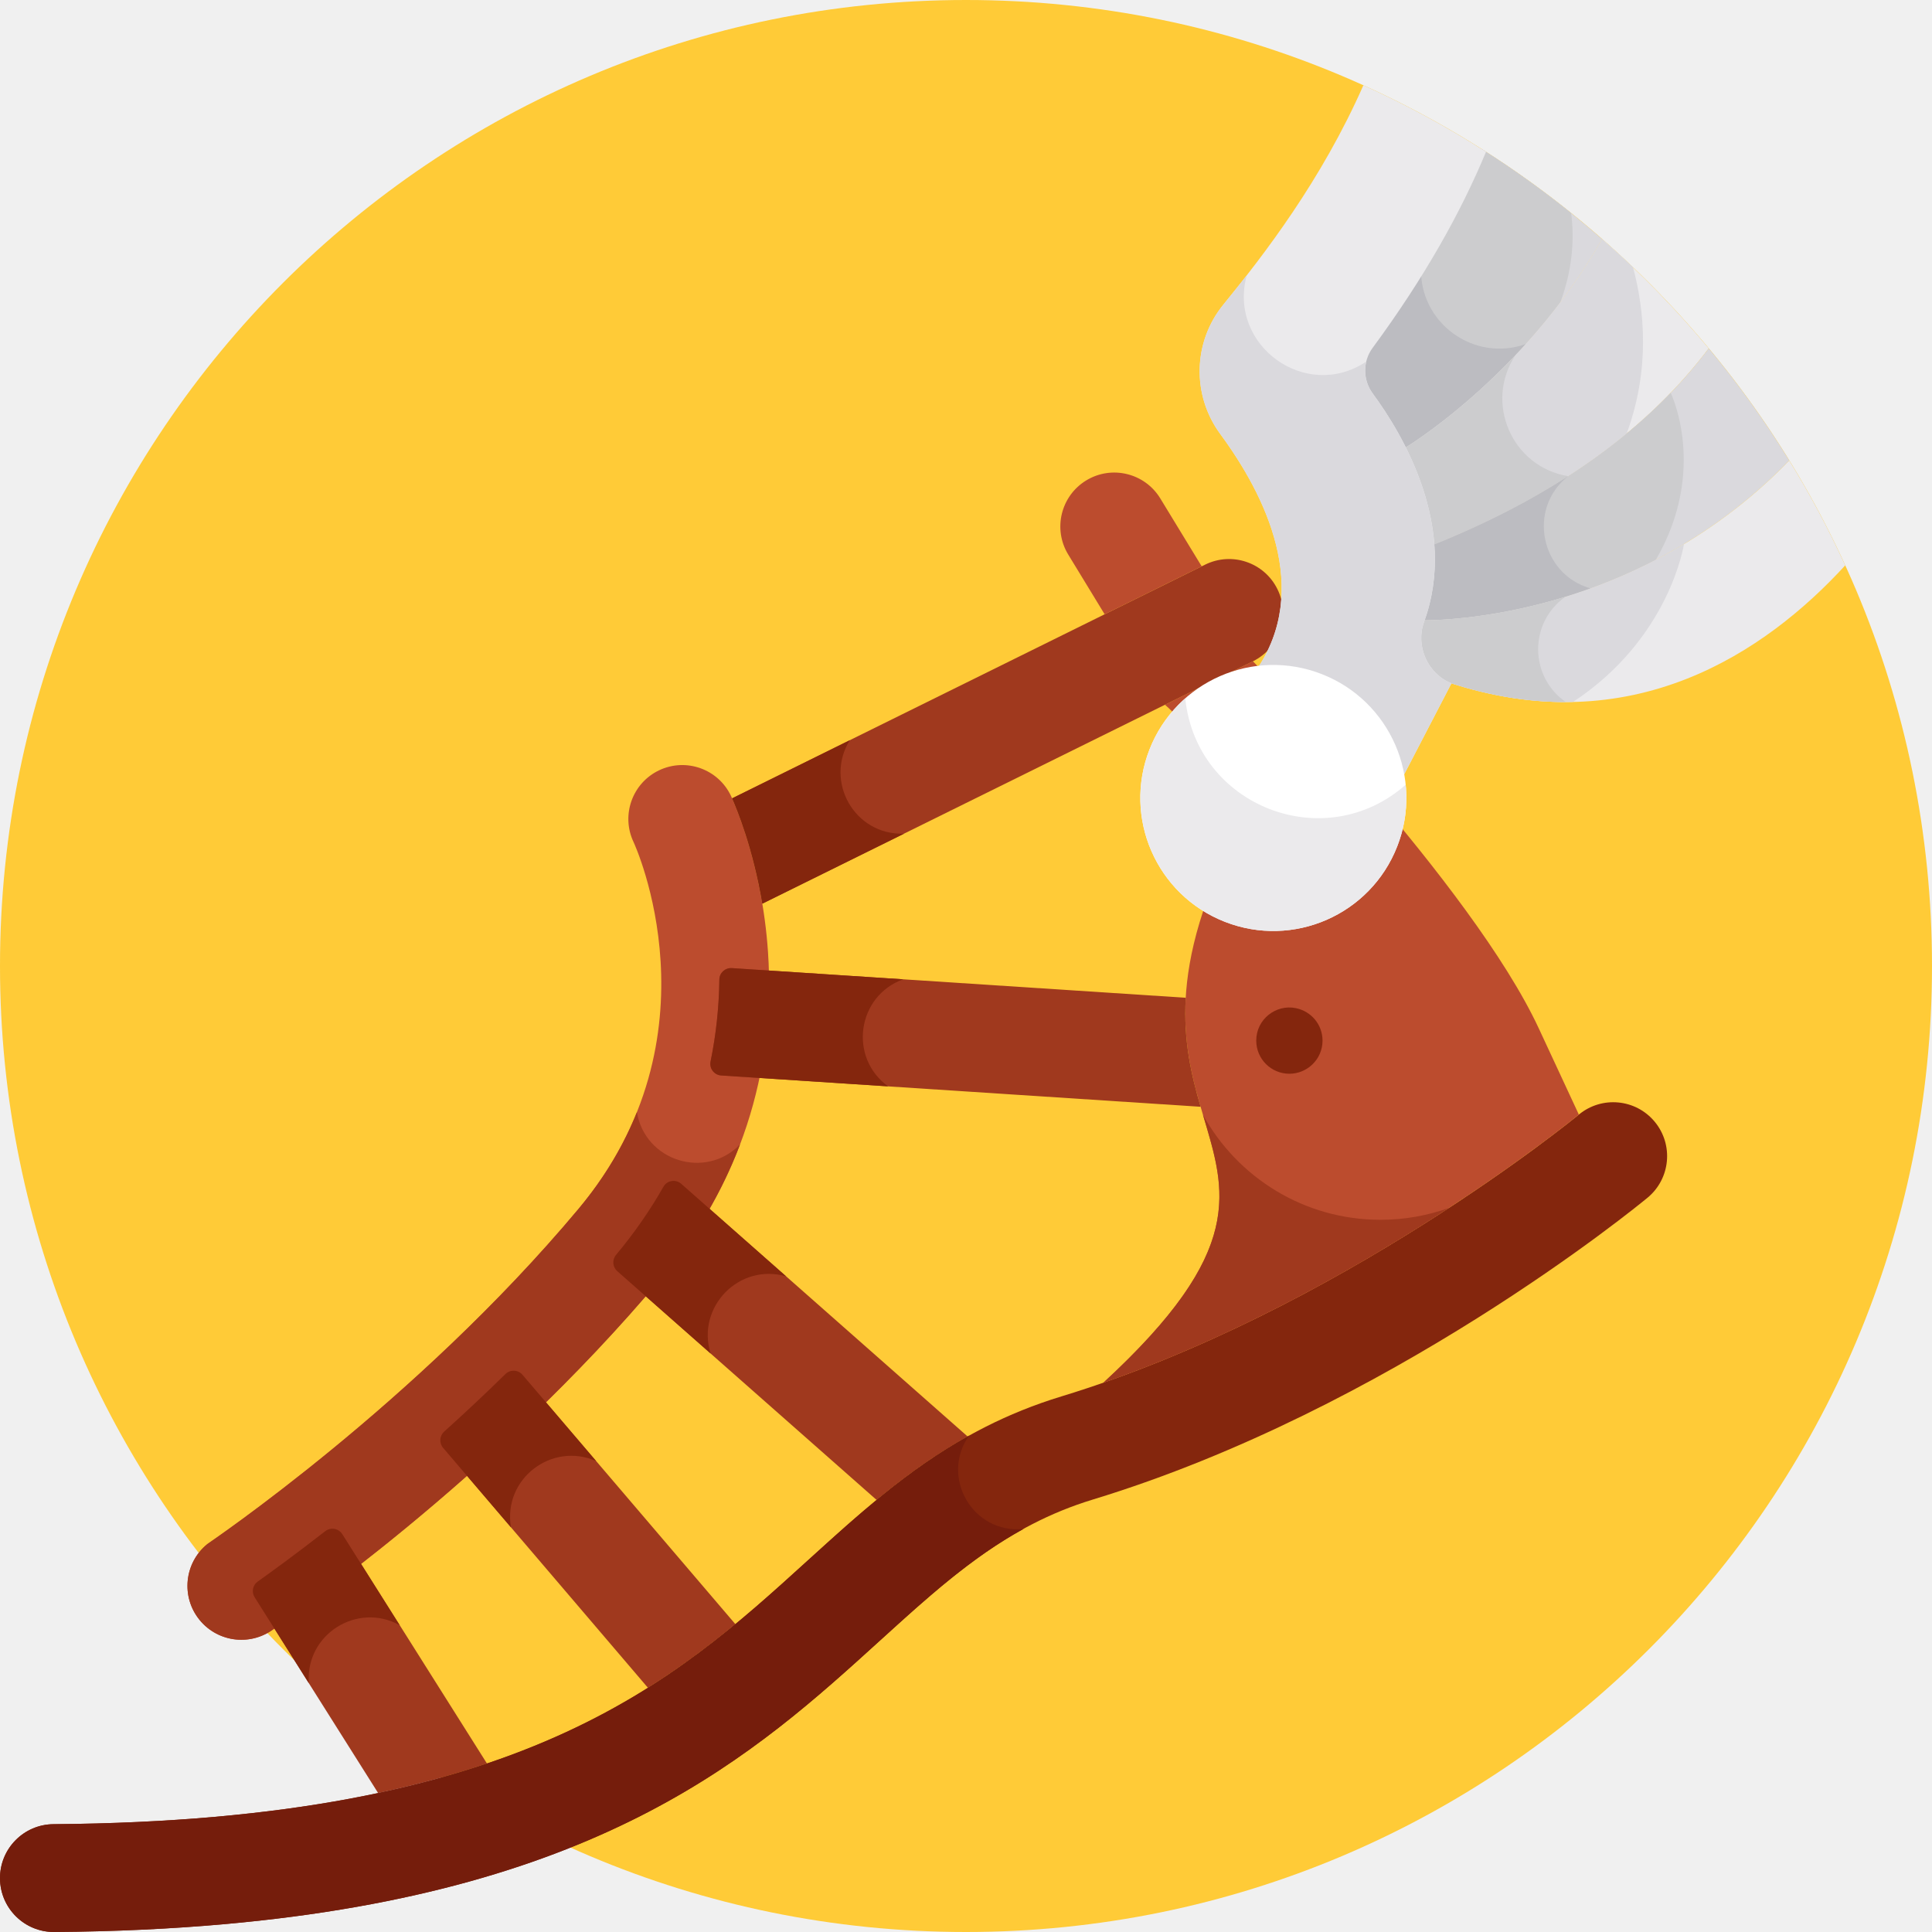
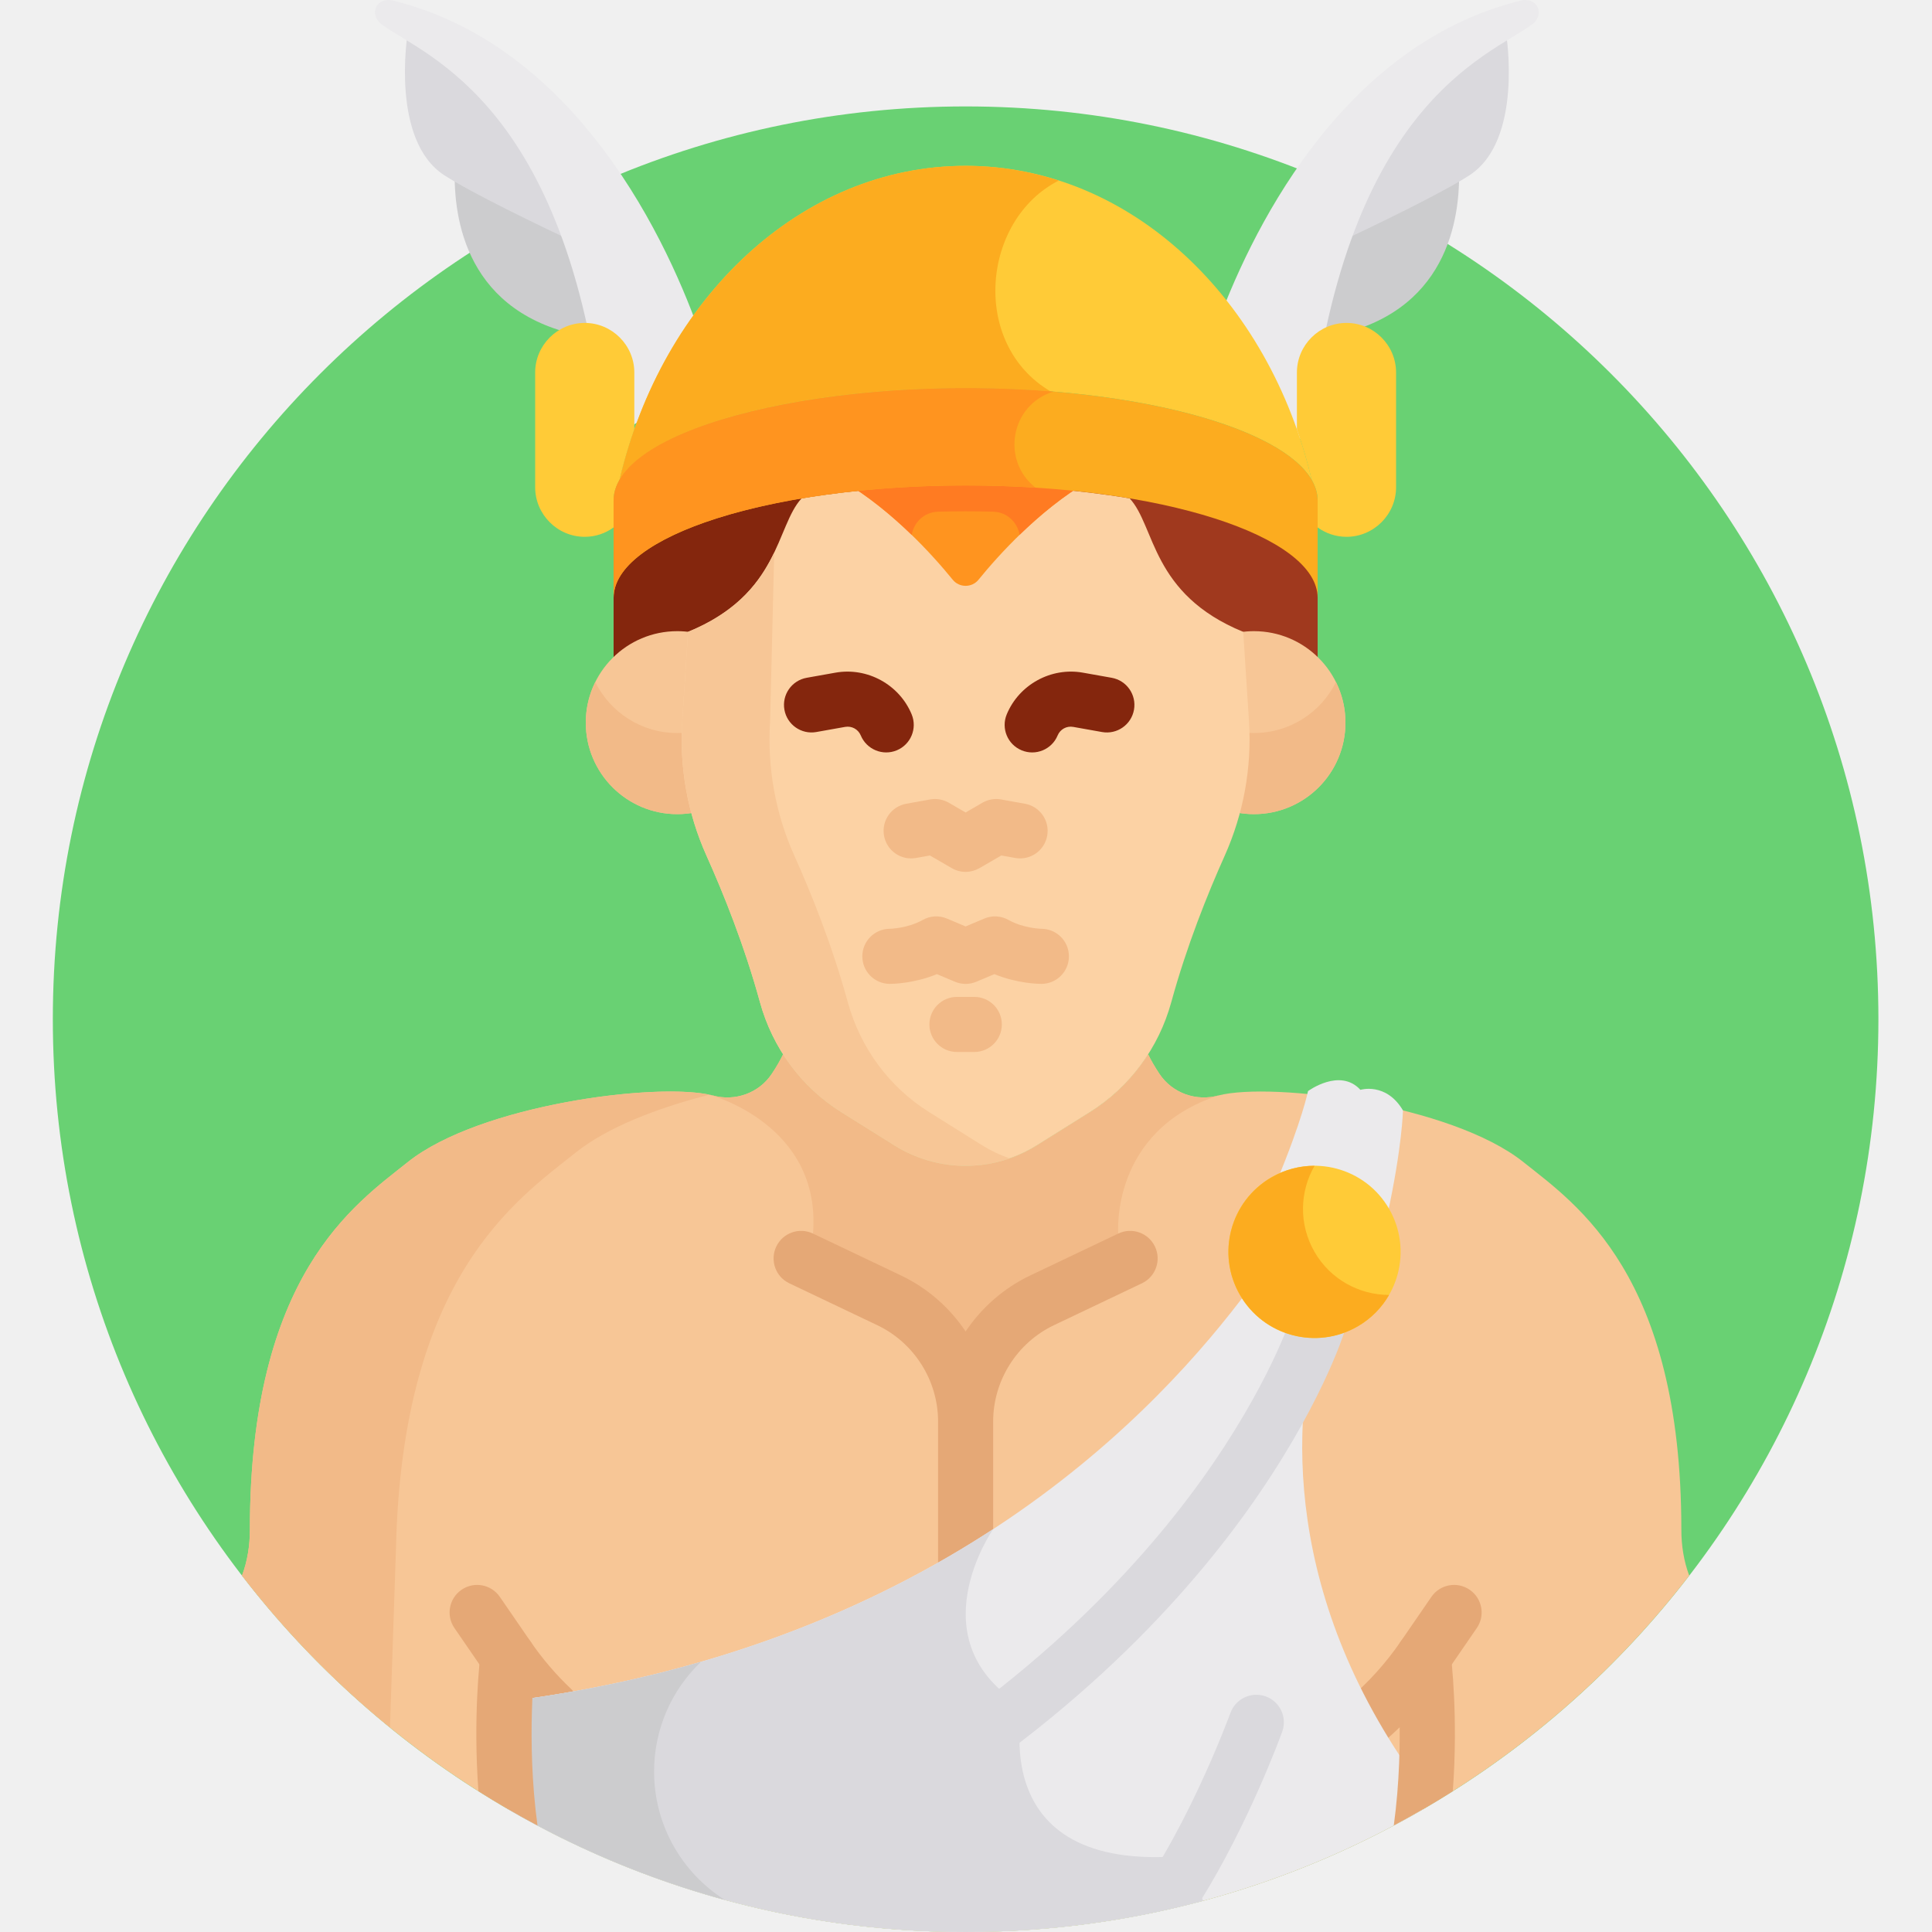
- <svg xmlns="http://www.w3.org/2000/svg" height="512pt" viewBox="0 0 512 512" width="512pt">
-   <path d="m512 256c0 141.387-114.613 256-256 256-141.383 0-256-114.613-256-256s114.617-256 256-256c141.387 0 256 114.613 256 256zm0 0" fill="#ffcb37" />
-   <path d="m59.328 509.934c-13.801 1.227-28.719 1.941-44.934 2.066-7.891.059-14.336-6.289-14.395-14.18-.059-7.887 6.293-14.336 14.176-14.395 124.02-.93 164.277-37.52 199.797-69.797 19.637-17.844 38.184-34.695 67.297-43.562 73.242-22.301 136.516-74.168 137.145-74.688 6.082-5.027 15.086-4.172 20.113 1.906 5.027 6.082 4.172 15.086-1.906 20.117-2.754 2.277-68.371 56.047-147.027 80-22.973 6.992-38.469 21.074-56.406 37.375-32.875 29.867-72.836 66.168-173.859 75.156zm0 0" fill="#84260d" />
-   <path d="m308.719 186.77s23.152 18.469 11.156 51.723c-23.523 65.219 36.836 68.703-27.469 127.934 68.402-23.828 125.41-70.555 126.008-71.047l-10.617-22.84c-17.551-37.754-75.758-97.293-75.758-97.293zm0 0" fill="#bc4c2e" />
-   <path d="m52.891 429.301c-4.984-6.113-4.07-15.113 2.043-20.098.449-.367 55.184-37.207 98.367-88.82 38.332-45.816 14.848-96.703 14.605-97.215-3.387-7.125-.355-15.648 6.773-19.035 7.125-3.383 15.648-.352 19.031 6.773.336.703 8.215 17.52 9.82 41.414 2.141 31.82-7.652 61.695-28.316 86.398-45.012 53.797-100.301 91.059-102.223 92.625-6.117 4.988-15.117 4.07-20.102-2.043zm0 0" fill="#bc4c2e" />
-   <g fill="#a0391e">
-     <path d="m168.789 294.719c-3.398 8.492-8.379 17.164-15.488 25.664-43.184 51.613-97.918 88.453-98.367 88.82-6.113 4.984-7.027 13.984-2.043 20.098s13.984 7.027 20.098 2.043c1.926-1.566 57.215-38.828 102.223-92.629 9.117-10.895 16.113-22.797 20.906-35.426-9.168 9.43-25.199 4.41-27.328-8.57zm0 0" />
-     <path d="m338.52 156.109c-3.492-7.07-12.059-9.973-19.133-6.48l-125.371 61.941c1.195 2.676 5.52 13.066 8.008 27.91l130.02-64.234c7.07-3.492 9.973-12.062 6.477-19.137zm0 0" />
-     <path d="m191.129 285.012 127.047 8.297c-2.391-8.223-4.598-17.348-3.941-28.891l-120.309-7.859c-1.754-.113-3.266 1.258-3.289 3.02-.094 7.398-.879 14.66-2.332 21.746-.375 1.828.961 3.566 2.824 3.688zm0 0" />
-     <path d="m100.207 475.172c10.547-2.242 20.113-4.875 28.844-7.82l-38.34-60.785c-.977-1.547-3.078-1.91-4.52-.785-8.16 6.352-14.469 10.902-17.898 13.352-1.332.949-1.684 2.773-.809 4.16zm0 0" />
-     <path d="m171.711 447.285c8.59-5.395 16.172-11.09 23.168-16.871l-56.414-66.082c-1.168-1.363-3.242-1.445-4.523-.188-5.508 5.398-10.953 10.492-16.23 15.246-1.25 1.121-1.375 3.023-.285 4.301zm0 0" />
-     <path d="m232.305 397.5c7.484-6.168 15.324-11.895 24.117-16.824l-75.887-66.953c-1.469-1.297-3.758-.918-4.727.785-3.555 6.27-7.734 12.289-12.527 18.02 0 0-.016.016-.02.023-1.082 1.289-.945 3.203.316 4.312zm0 0" />
+ <svg xmlns="http://www.w3.org/2000/svg" height="512pt" viewBox="-14 0 512 512" width="512pt">
+   <path d="m483.797 270.102c0 133.598-108.301 241.898-241.898 241.898-133.598 0-241.898-108.301-241.898-241.898 0-133.598 108.301-241.898 241.898-241.898 133.598 0 241.898 108.301 241.898 241.898zm0 0" fill="#69d173" />
+   <path d="m140.184 64.125c2.676 7.488 5.051 16.047 6.977 25.871-34.973-3.23-40.535-28-40.668-42.848 8.223 4.812 22.977 11.941 33.691 16.977zm0 0" fill="#ccccce" />
+   <path d="m140.184 65.098c-12.043-5.66-29.203-13.969-36.438-18.652-14.281-9.25-9.754-37.281-9.754-37.281 8.504 6.41 31.727 15.406 46.191 55.934zm0 0" fill="#dad9dd" />
+   <path d="m172.469 91.301c-6.75-20.316-30.273-78.289-82.262-91.137-4.477-1.109-6.668 3.688-2.938 6.398 11.668 8.484 50.406 21.23 59.148 111.176l18.406-12.641c2.254-4.848 4.812-9.457 7.645-13.797zm0 0" fill="#ebeaec" />
+   <path d="m338.98 64.125c-2.672 7.488-5.051 16.047-6.977 25.871 34.973-3.23 40.535-28 40.672-42.848-8.223 4.812-22.98 11.941-33.695 16.977zm0 0" fill="#ccccce" />
+   <path d="m338.98 65.098c12.047-5.66 29.207-13.969 36.441-18.652 14.281-9.25 9.75-37.281 9.75-37.281-8.504 6.41-31.723 15.406-46.191 55.934zm0 0" fill="#dad9dd" />
+   <path d="m388.957.164c-48.559 12.004-72.289 63.379-80.707 86.66 5.02 6.875 9.293 14.543 12.707 22.816l11.789 8.098c8.746-89.945 47.484-102.691 59.148-111.176 3.73-2.711 1.539-7.508-2.938-6.398zm0 0" fill="#ebeaec" />
+   <path d="m247.945 127.41c5.156 3.875 13.758 7.898 26.363 6.395 21.672-2.59 8.43 25.105 41.156 38.512l.043.699c1.23-.191 2.496-.293 3.781-.293 6.082 0 11.641 2.246 15.898 5.949v-32.535c-15.84-10.562-48.715-18.012-87.242-18.727zm0 0" fill="#a0391e" />
+   <path d="m148.609 146.137v32.535c4.258-3.703 9.816-5.949 15.902-5.949 1.285 0 2.547.102 3.777.293l.047-.703c32.723-13.402 19.48-41.098 41.156-38.508 12.605 1.504 21.203-2.52 26.359-6.395-38.527.715-71.398 8.164-87.242 18.727zm0 0" fill="#84260d" />
+   <path d="m318.312 167.266c-1.285 0-2.547.102-3.777.297l1.484 22.91c.543 8.379-.324 16.758-2.527 24.801 1.559.316 3.168.484 4.82.484 13.391 0 24.246-10.855 24.246-24.246s-10.855-24.246-24.246-24.246zm0 0" fill="#f7c696" />
+   <path d="m318.312 194.258c-.727 0-1.441-.039-2.152-.102.109 7.145-.789 14.254-2.668 21.121 1.559.312 3.168.48 4.82.48 13.391 0 24.246-10.855 24.246-24.246 0-3.863-.906-7.508-2.512-10.75-3.965 7.996-12.203 13.496-21.734 13.496zm0 0" fill="#f2ba88" />
+   <path d="m167.781 190.449 1.48-22.887c-1.23-.195-2.492-.297-3.777-.297-13.391 0-24.246 10.855-24.246 24.246s10.855 24.246 24.246 24.246c1.645 0 3.254-.168 4.805-.48-2.203-8.051-3.055-16.441-2.508-24.828zm0 0" fill="#f7c696" />
+   <path d="m167.641 194.156c-.711.062-1.43.102-2.156.102-9.531 0-17.77-5.5-21.734-13.496-1.605 3.242-2.512 6.887-2.512 10.75 0 13.391 10.855 24.246 24.246 24.246 1.645 0 3.25-.168 4.805-.48-1.879-6.863-2.762-13.977-2.648-21.121zm0 0" fill="#f2ba88" />
+   <path d="m433.66 417.547c-1.441-3.852-2.082-7.977-2.082-12.141 0-67.613-27.812-86.223-41.852-97.438-19.09-15.25-66.484-21.316-80.781-17.672-5.902 1.668-12.262-.59-15.668-5.691-1.305-1.957-2.281-3.68-3.016-5.211-3.922 6.141-9.152 11.41-15.438 15.34l-14.051 8.793c-11.547 7.227-26.203 7.227-37.75 0l-14.059-8.797c-6.281-3.93-11.512-9.195-15.43-15.336-.734 1.531-1.711 3.254-3.016 5.211-3.402 5.102-9.762 7.359-15.664 5.691-14.297-3.645-61.695 2.422-80.785 17.672-14.035 11.215-41.848 29.824-41.848 97.438 0 4.164-.641 8.289-2.086 12.141 44.227 57.434 113.668 94.453 191.762 94.453 78.098 0 147.535-37.02 191.762-94.453zm0 0" fill="#f7c696" />
+   <path d="m241.898 361.918 40.453-35.012s-2.219-27.234 26.594-36.613c-5.902 1.668-12.262-.586-15.668-5.691-1.305-1.953-2.281-3.68-3.016-5.207-3.922 6.141-9.152 11.41-15.438 15.34l-14.051 8.793c-11.547 7.227-26.203 7.227-37.75 0l-14.059-8.797c-6.281-3.93-11.512-9.195-15.43-15.336-.734 1.531-1.711 3.254-3.016 5.207-3.402 5.105-9.762 7.359-15.664 5.691-.27-.066-.574-.125-.863-.188 0 0 29.812 7.785 27.457 36.801zm0 0" fill="#f2ba88" />
+   <path d="m342.559 460.625c-2.613-3.07-2.242-7.68.828-10.289 5.254-4.469 9.895-9.617 13.801-15.301l8.145-11.848c2.281-3.324 6.828-4.168 10.148-1.883 3.324 2.281 4.168 6.828 1.883 10.148l-8.141 11.852c-4.633 6.742-10.145 12.848-16.375 18.148-3.082 2.625-7.688 2.227-10.289-.828zm0 0" fill="#e5a876" />
+   <path d="m127.254 458.137c-4.727-4.477-8.992-9.469-12.676-14.832l-8.145-11.852c-2.285-3.32-1.441-7.867 1.883-10.148 3.324-2.285 7.867-1.441 10.148 1.883l8.145 11.848c3.105 4.523 6.703 8.73 10.688 12.504 2.926 2.773 3.051 7.395.277 10.32-2.766 2.922-7.387 3.055-10.32.277zm0 0" fill="#e5a876" />
+   <path d="m315.465 167.449c-24.445-10.012-23.242-27.992-30.102-35.379-27.117-4.57-59.773-4.578-86.93 0-6.855 7.387-5.656 25.367-30.098 35.379l-1.527 23.59c-.793 12.242 1.379 24.508 6.41 35.695 4.484 9.977 10.047 23.797 14.172 38.836 3.316 12.082 10.957 22.52 21.574 29.16l14.059 8.797c11.547 7.227 26.203 7.227 37.75 0l14.051-8.793c10.625-6.645 18.27-17.086 21.582-29.168 4.105-14.961 9.633-28.715 14.105-38.68 5.043-11.238 7.277-23.531 6.48-35.824zm0 0" fill="#fcd2a4" />
+   <path d="m246.305 303.527-14.062-8.797c-10.617-6.641-18.258-17.078-21.574-29.16-4.125-15.039-9.688-28.859-14.172-38.836-5.031-11.188-7.207-23.453-6.41-35.695l1.09-44.609c-3.527 7.332-9.172 15.422-22.84 21.02l-1.527 23.59c-.793 12.242 1.379 24.508 6.41 35.695 4.484 9.977 10.047 23.797 14.176 38.836 3.312 12.082 10.953 22.52 21.574 29.16l14.059 8.797c9.242 5.785 20.477 6.926 30.512 3.449-2.504-.867-4.934-2.008-7.234-3.449zm0 0" fill="#f7c696" />
+   <g fill="#ffcb37">
+     <path d="m330.566 123.379c.02.012.031.027.047.043-.016-.016-.031-.027-.047-.043zm0 0" />
+     <path d="m342.836 85.578c-7.227 0-13.141 5.91-13.141 13.137v15.074c1.531 4.344 2.848 8.816 3.926 13.414h-.004c1.027 1.77 1.57 3.598 1.57 5.461v7.109c2.156 1.559 4.797 2.488 7.648 2.488 7.227 0 13.137-5.91 13.137-13.137v-30.41c0-7.227-5.91-13.137-13.137-13.137zm0 0" />
+     <path d="m148.609 132.664c0-1.867.543-3.691 1.57-5.461 1.078-4.598 2.395-9.07 3.922-13.41v-15.078c0-7.227-5.91-13.137-13.137-13.137-7.227 0-13.141 5.91-13.141 13.137v30.406c0 7.227 5.914 13.141 13.141 13.141 2.848 0 5.488-.93 7.645-2.488zm0 0" />
+     <path d="m153.184 123.422c.016-.016.031-.027.047-.043-.016.016-.031.027-.047.043zm0 0" />
  </g>
-   <path d="m292.742 162.793 25.719-12.707-10.973-18c-4.105-6.738-12.898-8.871-19.633-4.766-6.738 4.109-8.871 12.898-4.766 19.637zm0 0" fill="#bc4c2e" />
-   <path d="m341.699 284.555c-4.832 0-8.781-3.906-8.781-8.781 0-5.66 5.203-9.676 10.492-8.609 4.191.871 7.074 4.457 7.074 8.609-.004 4.996-4.102 8.781-8.785 8.781zm0 0" fill="#84260d" />
-   <path d="m392.645 39.496c-6.734 16.309-16.52 33.738-30.168 52.246-2.574 3.492-2.727 8.402.016 12.117 5.887 7.984 8.91 14.625 9.234 15.219 0 0 31.723-18.672 52.871-55.707-9.992-8.754-20.676-16.742-31.953-23.875zm0 0" fill="#dad9dd" />
-   <path d="m452.84 92.328c-8.641-10.379-18.086-20.062-28.242-28.957-21.148 37.031-52.871 55.707-52.871 55.707 3.59 7.398 6.598 16.242 7.148 25.703 35.457-14.055 58.883-32.461 73.965-52.453zm0 0" fill="#ebeaec" />
-   <path d="m474.176 122.035c-6.41-10.422-13.547-20.348-21.34-29.711-15.082 19.992-38.5 38.402-73.961 52.457.371 6.34-.359 12.957-2.777 19.602 0 0 55.102 1.969 98.078-42.348zm0 0" fill="#dad9dd" />
-   <path d="m489.004 149.828c-4.379-9.598-9.336-18.871-14.824-27.789-42.98 44.312-98.082 42.344-98.082 42.344-2.324 6.395.945 13.738 7.254 16.285 49.113 16.48 84.711-7.996 105.652-30.84zm0 0" fill="#ebeaec" />
-   <path d="m362.477 91.742c-2.574 3.492-2.727 8.406.016 12.117 5.887 7.984 8.91 14.629 9.234 15.219 0 0 22.156-13.039 41.781-38.941l.004-.008c3.188-8.664 3.766-16.617 2.859-23.66-7.57-6.09-15.488-11.762-23.727-16.973-6.734 16.309-16.52 33.738-30.168 52.246zm0 0" fill="#ccccce" />
-   <path d="m376.586 70.801c-4.164 6.82-8.84 13.797-14.109 20.941-2.574 3.492-2.727 8.402.016 12.117 5.887 7.984 8.91 14.629 9.234 15.219 0 0 15.867-9.34 32.641-27.91-13.824 4.93-28.332-5.664-27.781-20.367zm0 0" fill="#bcbcc1" />
-   <path d="m371.727 119.078c3.59 7.398 6.598 16.242 7.148 25.703 21.578-8.551 38.703-18.719 52.203-29.871 6.32-17.18 4.695-32.93 1.688-44.082-2.668-2.547-5.398-5.031-8.18-7.465-21.148 37.031-52.859 55.715-52.859 55.715zm0 0" fill="#dad9dd" />
-   <path d="m401.594 94.164c-15.707 16.578-29.867 24.914-29.867 24.914 3.59 7.398 6.598 16.242 7.148 25.703 14.055-5.566 26.207-11.824 36.711-18.59-14.93-2.438-22.289-19.504-13.992-32.027zm0 0" fill="#ccccce" />
-   <path d="m378.875 144.781c28.363-11.242 49.023-25.27 63.875-40.668 0 0 9.969 20.352-3.953 44.27-32.879 17.07-62.699 16-62.699 16 2.418-6.645 3.148-13.262 2.777-19.602zm0 0" fill="#ccccce" />
-   <path d="m415.598 126.184c-10.504 6.77-22.664 13.027-36.723 18.598.371 6.344-.359 12.957-2.777 19.602 0 0 20.066.711 45.426-8.449-13.32-3.762-16.84-21.195-5.926-29.75zm0 0" fill="#bcbcc1" />
-   <path d="m376.098 164.383s34.484 1.23 70.168-20.191c0 0-3.684 24.906-29.398 41.832-10.359.238-21.531-1.336-33.516-5.355-6.309-2.547-9.578-9.891-7.254-16.285zm0 0" fill="#dad9dd" />
-   <path d="m414.828 158.164c-22.105 6.805-38.73 6.219-38.73 6.219-2.324 6.395.945 13.738 7.254 16.285 11.246 3.773 21.777 5.391 31.59 5.379-9.602-6.676-9.871-20.961-.113-27.883zm0 0" fill="#ccccce" />
-   <path d="m393.812 40.227c-10.348-6.625-21.203-12.527-32.5-17.629-11.07 25.102-26.285 44.852-37.109 58.133-8.074 9.906-8.391 23.996-.816 34.285 11.883 16.137 24.328 41.129 9.496 62.641 11.309-.93 22.859 3.609 30.469 13.141 4.098 5.137 6.523 11.062 7.359 17.129l13.934-26.832c-6.309-2.547-9.582-9.891-7.254-16.285 9.094-24.992-5.562-49.609-13.609-60.523-2.66-3.605-2.672-8.508-.012-12.113 13.559-18.398 23.309-35.723 30.043-51.945zm0 0" fill="#ebeaec" />
-   <path d="m330.398 72.973c-2.176 2.789-4.258 5.379-6.195 7.758-8.074 9.906-8.391 23.996-.816 34.285 11.883 16.137 24.328 41.129 9.496 62.641 11.309-.93 22.859 3.605 30.469 13.141 4.098 5.137 6.52 11.062 7.359 17.129l13.934-26.828c-6.309-2.551-9.582-9.895-7.254-16.285 9.094-24.996-5.562-49.613-13.609-60.523-1.832-2.484-2.406-5.59-1.719-8.457-16 10.676-36.727-4.309-31.664-22.859zm0 0" fill="#dad9dd" />
-   <path d="m350.316 178.656c-18.121-7.105-38.574 1.828-45.68 19.949-7.105 18.125 1.828 38.574 19.949 45.68 18.125 7.105 38.578-1.824 45.68-19.949 7.105-18.121-1.824-38.574-19.949-45.68zm0 0" fill="#fff" />
-   <path d="m314.109 185.059c-4.059 3.586-7.359 8.152-9.473 13.543-7.105 18.125 1.828 38.574 19.953 45.68 18.121 7.105 38.574-1.828 45.68-19.949 2.113-5.391 2.797-10.984 2.254-16.371-21.508 18.977-55.527 5.707-58.414-22.902zm0 0" fill="#ebeaec" />
-   <path d="m256.805 380.457c-16.297 9.062-29.309 20.883-42.832 33.172-35.52 32.277-75.777 68.871-199.797 69.801-7.883.055-14.234 6.504-14.176 14.395s6.504 14.234 14.395 14.176c16.215-.125 31.133-.84 44.934-2.066 101.023-8.988 140.984-45.289 173.859-75.156 12.727-11.566 24.234-21.996 38.043-29.59-13.547 1.348-22.109-13.859-14.426-24.73zm0 0" fill="#751d0c" />
-   <path d="m225.211 196.156-31.195 15.414c1.195 2.676 5.52 13.066 8.008 27.91l37.547-18.547c-13.137.453-21.145-13.883-14.359-24.777zm0 0" fill="#84260d" />
-   <path d="m239.336 259.527-45.406-2.969c-1.758-.113-3.27 1.258-3.293 3.02-.094 7.395-.879 14.66-2.332 21.742-.375 1.832.961 3.566 2.824 3.691l44.223 2.887c-10.539-7.672-8.215-23.926 3.984-28.371zm0 0" fill="#84260d" />
-   <path d="m208.344 338.258-27.809-24.535c-1.469-1.297-3.758-.918-4.723.785-3.559 6.266-7.738 12.289-12.531 18.02 0 0-.012.016-.02.023-1.078 1.289-.941 3.203.316 4.312l24.73 21.82c-3.812-12.25 7.512-24.055 20.035-20.426zm0 0" fill="#84260d" />
-   <path d="m157.996 387.211-19.531-22.879c-1.168-1.363-3.246-1.445-4.527-.188-5.504 5.398-10.949 10.492-16.23 15.246-1.246 1.121-1.371 3.027-.281 4.305l17.984 21.07c-2.172-12.93 10.898-22.746 22.586-17.555zm0 0" fill="#84260d" />
-   <path d="m105.934 430.703-15.223-24.137c-.977-1.547-3.078-1.91-4.523-.785-8.16 6.352-14.469 10.902-17.895 13.352-1.332.953-1.688 2.773-.812 4.16l14.363 22.77c-.938-13.008 12.934-21.598 24.09-15.359zm0 0" fill="#84260d" />
-   <path d="m365.848 323.258c-20.273 0-37.914-11.238-47.051-27.824 6.047 20.383 11.699 35.91-26.391 70.992 35.801-12.469 68.473-31.211 91.578-46.316-5.668 2.035-11.773 3.148-18.137 3.148zm0 0" fill="#a0391e" />
+   <path d="m292.078 330.355c-1.73-3.637-6.086-5.184-9.727-3.449l-23.328 11.105c-7.051 3.359-12.91 8.551-17.125 14.836-4.215-6.285-10.074-11.48-17.125-14.836l-23.328-11.105c-3.641-1.738-7.996-.188-9.727 3.449-1.734 3.641-.188 7.996 3.453 9.73l23.324 11.109c9.785 4.656 16.105 14.664 16.105 25.5v43.945c0 4.031 3.266 7.301 7.297 7.301s7.301-3.27 7.301-7.301v-43.945c0-10.836 6.32-20.844 16.102-25.5l23.328-11.109c3.641-1.734 5.184-6.09 3.449-9.73zm0 0" fill="#e5a876" />
+   <path d="m335.473 350.688c-.043 0-.09.004-.133.004-7.484 0-14.125-3.602-18.285-9.164-23.613 31.695-81.395 94.953-197.332 109.48-.297 7.324-.309 17.41.828 28.387 35.672 20.727 77.117 32.605 121.34 32.605h.016c44.227 0 85.672-11.879 121.34-32.605.16-1.547.301-3.078.414-4.586-38.289-50.91-35.328-99.332-28.188-124.121zm0 0" fill="#ebeaec" />
+   <path d="m302.758 491.508c-57 6.594-45.668-39.258-45.668-39.258-28.664-17.332-7.891-47.016-7.891-47.016h-.004c-31.512 20.57-73.777 38.793-129.473 45.773-.297 7.324-.309 17.41.828 28.387 35.672 20.727 77.117 32.605 121.34 32.605h.016c21.773 0 42.871-2.887 62.941-8.281-3.133-6.203-2.09-12.211-2.09-12.211zm0 0" fill="#dad9dd" />
+   <path d="m338.324 311.309c6.695 1.328 12.117 5.461 15.293 10.934 3.992-18.312 4.184-27.973 4.184-27.973-4.457-7.547-11.281-5.453-11.281-5.453-5.426-5.922-13.879.336-13.879.336s-1.551 7.727-8.254 23.793c4.207-1.93 9.043-2.609 13.938-1.637zm0 0" fill="#ebeaec" />
+   <path d="m321.43 449.566c-3.789-1.371-7.977.586-9.352 4.375-.133.363-12.719 34.738-29.191 54.582 7.164-1.223 14.215-2.758 21.148-4.594 12.77-20.438 21.305-43.734 21.766-45.012 1.375-3.789-.582-7.977-4.371-9.352zm0 0" fill="#dad9dd" />
+   <path d="m202.242 487.738c-1.949-3.527-.668-7.969 2.859-9.918 51.645-28.551 82.406-62.176 99.113-85.355 18.113-25.133 24.098-43.766 24.156-43.953 1.207-3.84 5.301-5.98 9.145-4.781 3.84 1.203 5.988 5.281 4.793 9.125-.258.828-6.52 20.594-25.797 47.512-17.602 24.578-49.992 60.184-104.348 90.23-3.527 1.949-7.969.672-9.922-2.859zm0 0" fill="#dad9dd" />
+   <path d="m354.117 320.348c-6.301-10.914-20.258-14.652-31.172-8.352-10.914 6.301-14.652 20.258-8.352 31.172 6.301 10.914 20.258 14.652 31.172 8.352s14.652-20.258 8.352-31.172zm0 0" fill="#ffcb37" />
+   <path d="m334.363 331.766c-4.219-7.312-3.93-15.988.004-22.816-3.879-.004-7.809.977-11.41 3.055-10.914 6.301-14.656 20.258-8.352 31.172 6.301 10.914 20.254 14.652 31.168 8.352 3.602-2.078 6.418-4.996 8.352-8.355-7.879-.008-15.539-4.094-19.762-11.406zm0 0" fill="#fcac1f" />
+   <path d="m362.293 431.926c-4 .504-6.832 4.156-6.328 8.156.035.281 2.52 20.809-.598 43.688 5.336-2.836 10.555-5.867 15.641-9.086 1.469-19.719-.426-35.375-.559-36.426-.508-4-4.156-6.828-8.156-6.332zm0 0" fill="#e5a876" />
+   <path d="m220.277 221.473c.711 3.969 4.504 6.617 8.473 5.898l3.691-.66 5.793 3.359c.012.004.023.008.031.016 2.336 1.336 5.07 1.254 7.27-.004.008-.004.016-.008.027-.012l5.793-3.359 3.691.66c3.965.715 7.762-1.93 8.473-5.898.715-3.965-1.926-7.762-5.895-8.473l-6.328-1.137c-1.699-.305-3.453.004-4.949.871l-4.449 2.582-4.449-2.582c-1.496-.867-3.25-1.172-4.949-.871l-6.328 1.137c-3.969.711-6.609 4.504-5.895 8.473zm0 0" fill="#f2ba88" />
+   <path d="m261.973 246.141c-.043 0-4.715-.102-8.707-2.348-1.969-1.105-4.336-1.242-6.418-.363l-4.949 2.086-4.949-2.086c-2.078-.879-4.449-.746-6.414.363-3.953 2.223-8.57 2.344-8.754 2.348-4.012.023-7.258 3.281-7.258 7.301 0 4.031 3.27 7.297 7.301 7.297.723 0 6.344-.082 12.469-2.582l4.77 2.012c1.832.77 3.855.77 5.676 0l4.77-2.012c6.125 2.5 11.746 2.582 12.469 2.582 4.031 0 7.297-3.266 7.297-7.297 0-4.035-3.27-7.301-7.301-7.301zm0 0" fill="#f2ba88" />
+   <path d="m280.613 179.621-7.633-1.359c-8.414-1.5-16.906 3.145-20.18 11.043-1.547 3.723.219 7.996 3.945 9.539 3.707 1.539 7.988-.203 9.539-3.945.684-1.645 2.387-2.578 4.137-2.262l7.629 1.359c3.973.707 7.762-1.938 8.469-5.906s-1.938-7.762-5.906-8.469zm0 0" fill="#84260d" />
+   <path d="m223.652 198.844c3.723-1.547 5.488-5.816 3.945-9.539-3.277-7.898-11.766-12.539-20.188-11.043l-7.629 1.359c-3.969.707-6.613 4.5-5.902 8.469.707 3.969 4.496 6.613 8.465 5.902l7.629-1.359c1.754-.305 3.457.621 4.141 2.266 1.539 3.711 5.805 5.492 9.539 3.945zm0 0" fill="#84260d" />
+   <path d="m244.195 264.188h-4.594c-4.031 0-7.297 3.266-7.297 7.297 0 4.035 3.266 7.301 7.297 7.301h4.594c4.031 0 7.301-3.266 7.301-7.301 0-4.031-3.27-7.297-7.301-7.297zm0 0" fill="#f2ba88" />
+   <path d="m241.898 102.84c45.688 0 83.695 10.5 91.723 24.363-11.277-48.039-48.07-83.254-91.723-83.254-43.652 0-80.445 35.215-91.723 83.254 8.027-13.863 46.039-24.363 91.723-24.363zm0 0" fill="#ffcb37" />
+   <path d="m266.594 47.848c-7.879-2.531-16.152-3.898-24.695-3.898-43.652 0-80.445 35.215-91.719 83.254 8.023-13.863 46.035-24.363 91.719-24.363 7.762 0 15.293.312 22.504.883-21.332-12.582-18.223-45.539 2.191-55.875zm0 0" fill="#fcac1f" />
+   <path d="m209.195 127.395c13.227 7.746 24.043 19.789 29.281 26.234 1.758 2.164 5.082 2.168 6.844 0 5.238-6.445 16.055-18.488 29.281-26.234-20.527-2.238-43.703-2.367-65.406 0zm0 0" fill="#ff941f" />
+   <path d="m256.207 141.734c5.16-5.008 11.438-10.27 18.395-14.34-20.57-2.242-43.746-2.363-65.406 0 6.965 4.078 13.25 9.344 18.414 14.359.551-3.227 3.172-6.047 7.035-6.152 4.809-.133 9.699-.133 14.516 0 3.84.105 6.477 2.918 7.047 6.133zm0 0" fill="#ff7b22" />
+   <path d="m241.898 102.84c-51.52 0-93.289 13.355-93.289 29.824v25.801c0-16.469 41.77-29.824 93.289-29.824 51.523 0 93.289 13.352 93.289 29.824v-25.801c0-16.473-41.766-29.824-93.289-29.824zm0 0" fill="#fcac1f" />
+   <path d="m89.348 457.801 1.586-47.332c1.594-72.137 32.027-92.566 47.59-104.996 8.371-6.691 21.527-11.816 35.469-15.367-15.227-3.215-61.191 2.898-79.922 17.863-14.035 11.211-41.848 29.824-41.848 97.438 0 4.16-.645 8.285-2.086 12.141 11.469 14.891 24.645 28.395 39.211 40.254zm0 0" fill="#f2ba88" />
+   <path d="m159.34 469.477c0-11.434 4.777-21.75 12.43-29.082-15.879 4.594-33.191 8.25-52.043 10.613-.297 7.324-.309 17.41.828 28.391 17.84 10.367 37.129 18.52 57.484 24.078-11.234-7.148-18.699-19.699-18.699-34zm0 0" fill="#ccccce" />
+   <path d="m121.504 431.926c-4-.5-7.648 2.332-8.152 6.332-.133 1.051-2.031 16.707-.562 36.426 5.094 3.219 10.312 6.254 15.652 9.094-3.094-22.766-.66-43.254-.605-43.695.504-4-2.332-7.652-6.332-8.156zm0 0" fill="#e5a876" />
+   <path d="m265.176 103.777c-57.734-4.742-116.566 9.023-116.566 28.887v25.801c0-19.371 55.707-32.848 111.816-29.234-9.219-7.223-6.617-21.977 4.75-25.453zm0 0" fill="#ff941f" />
</svg>
